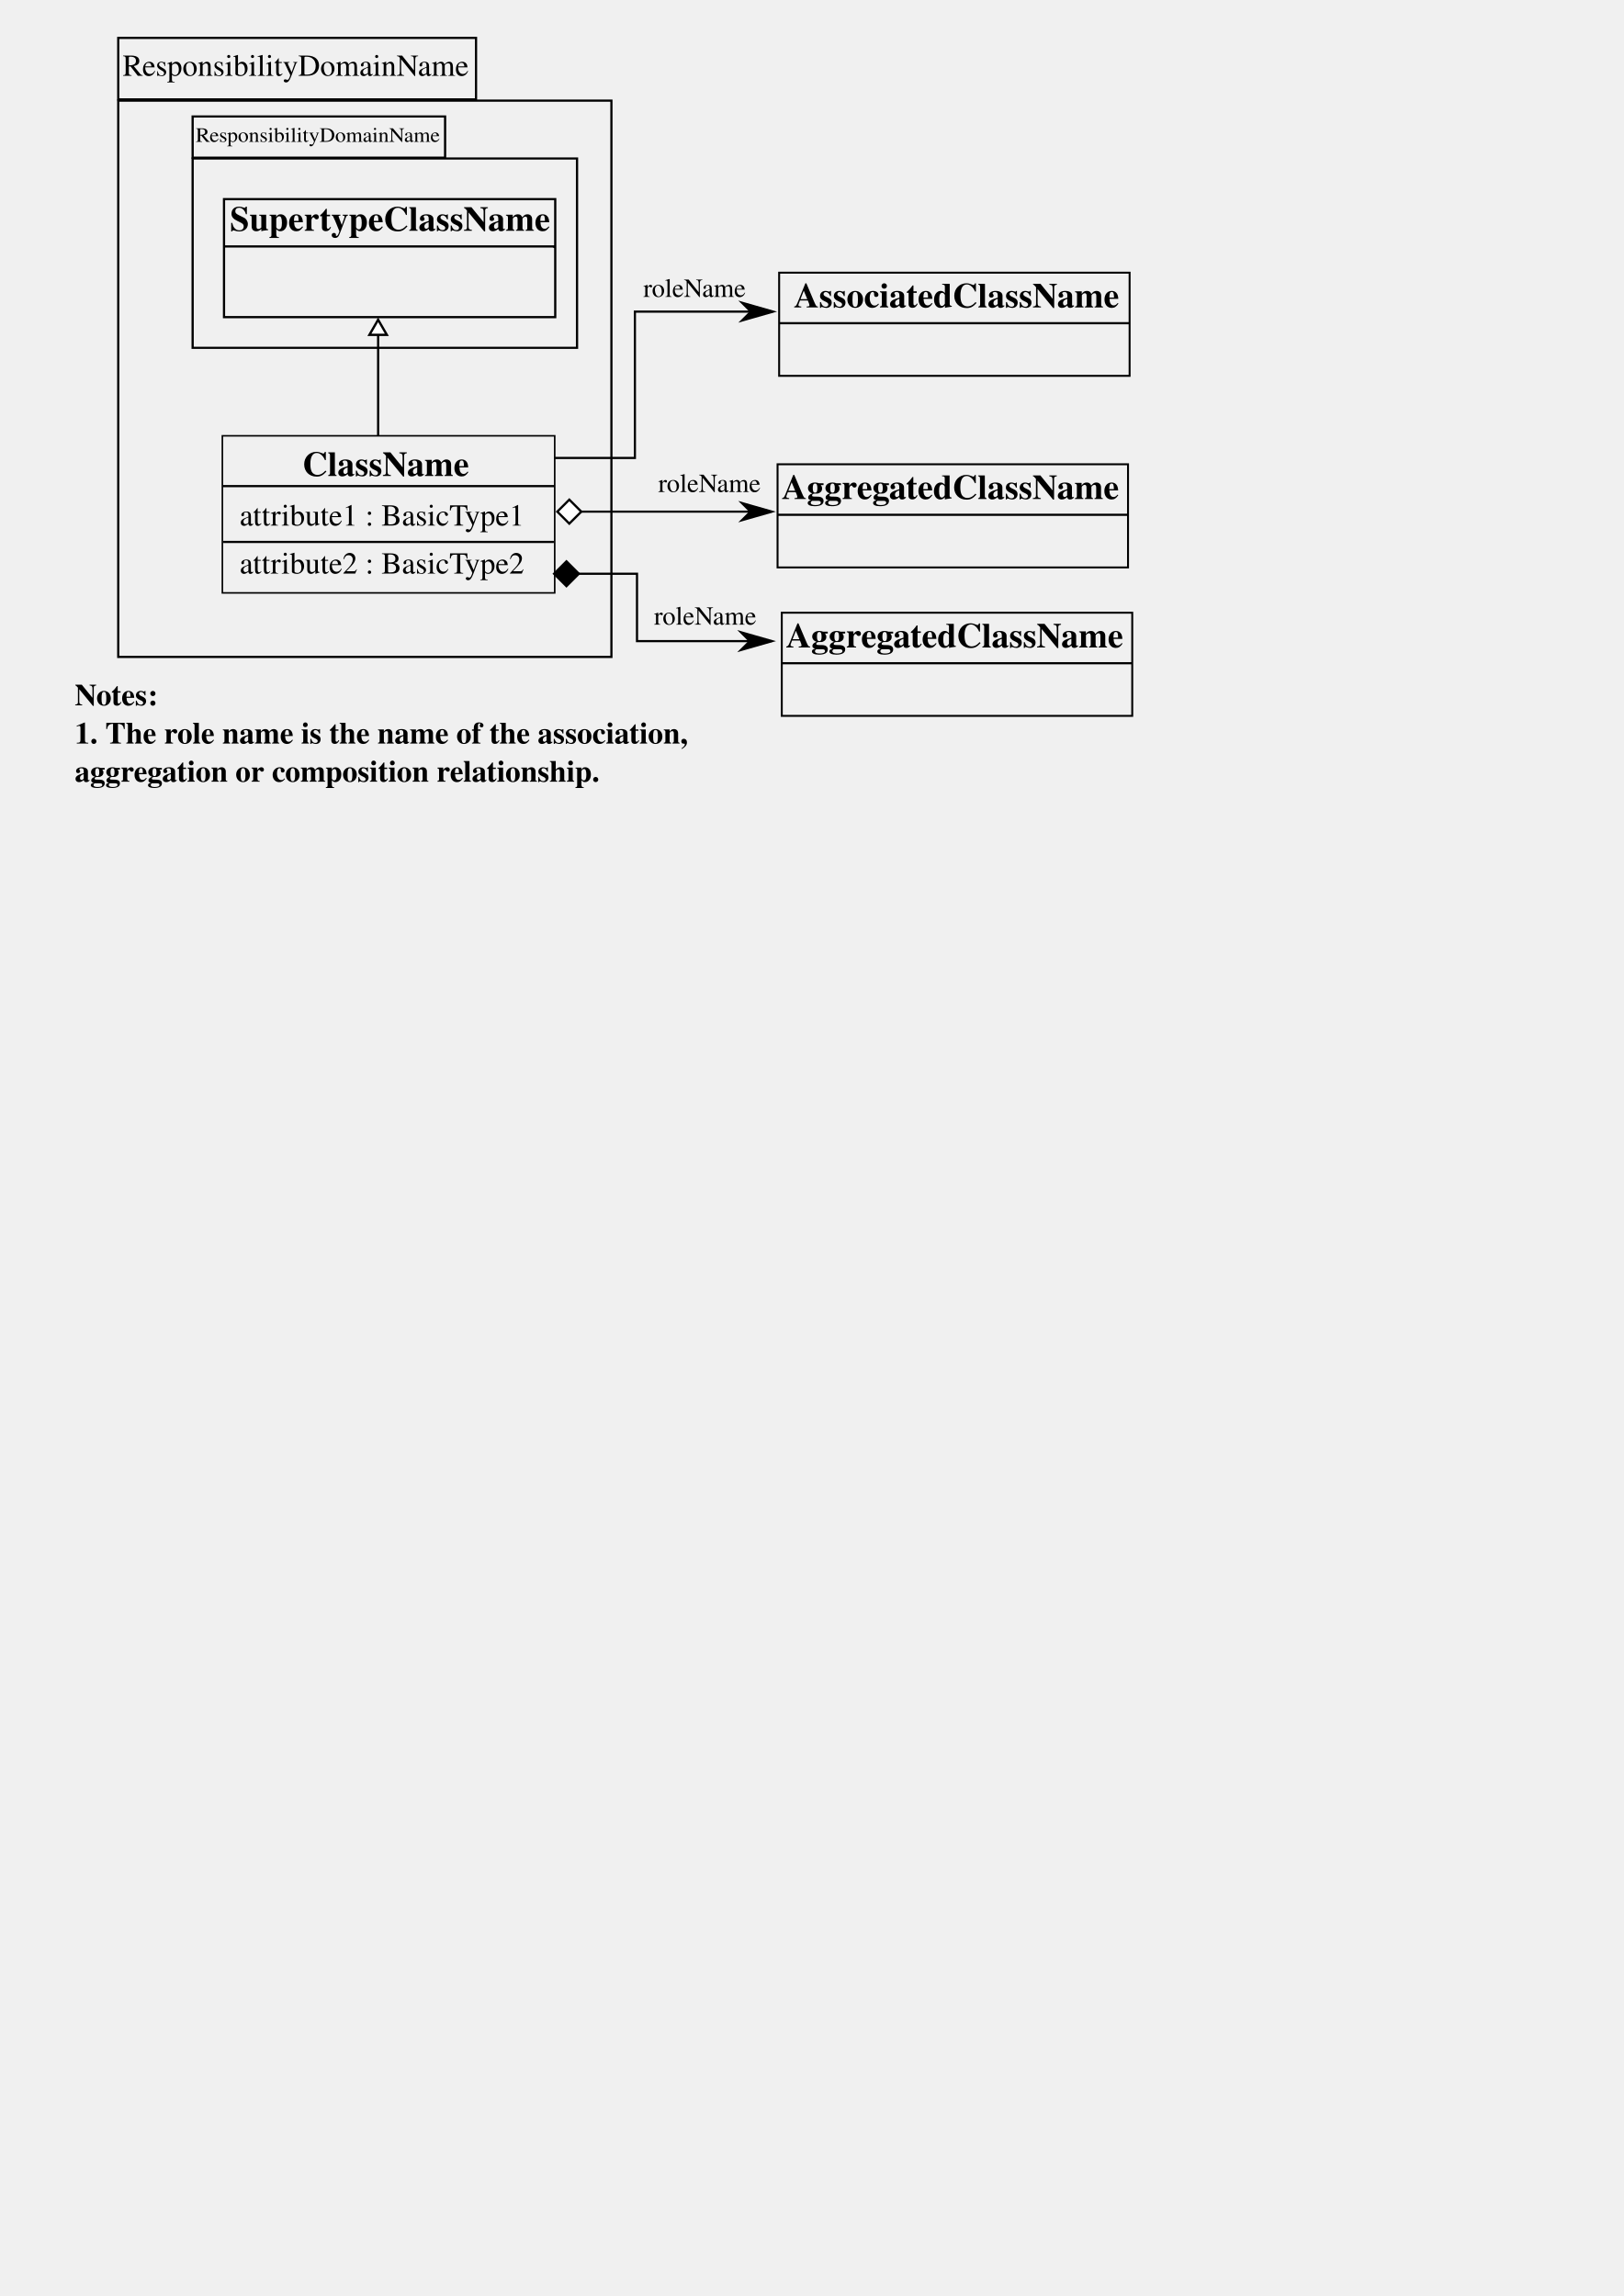
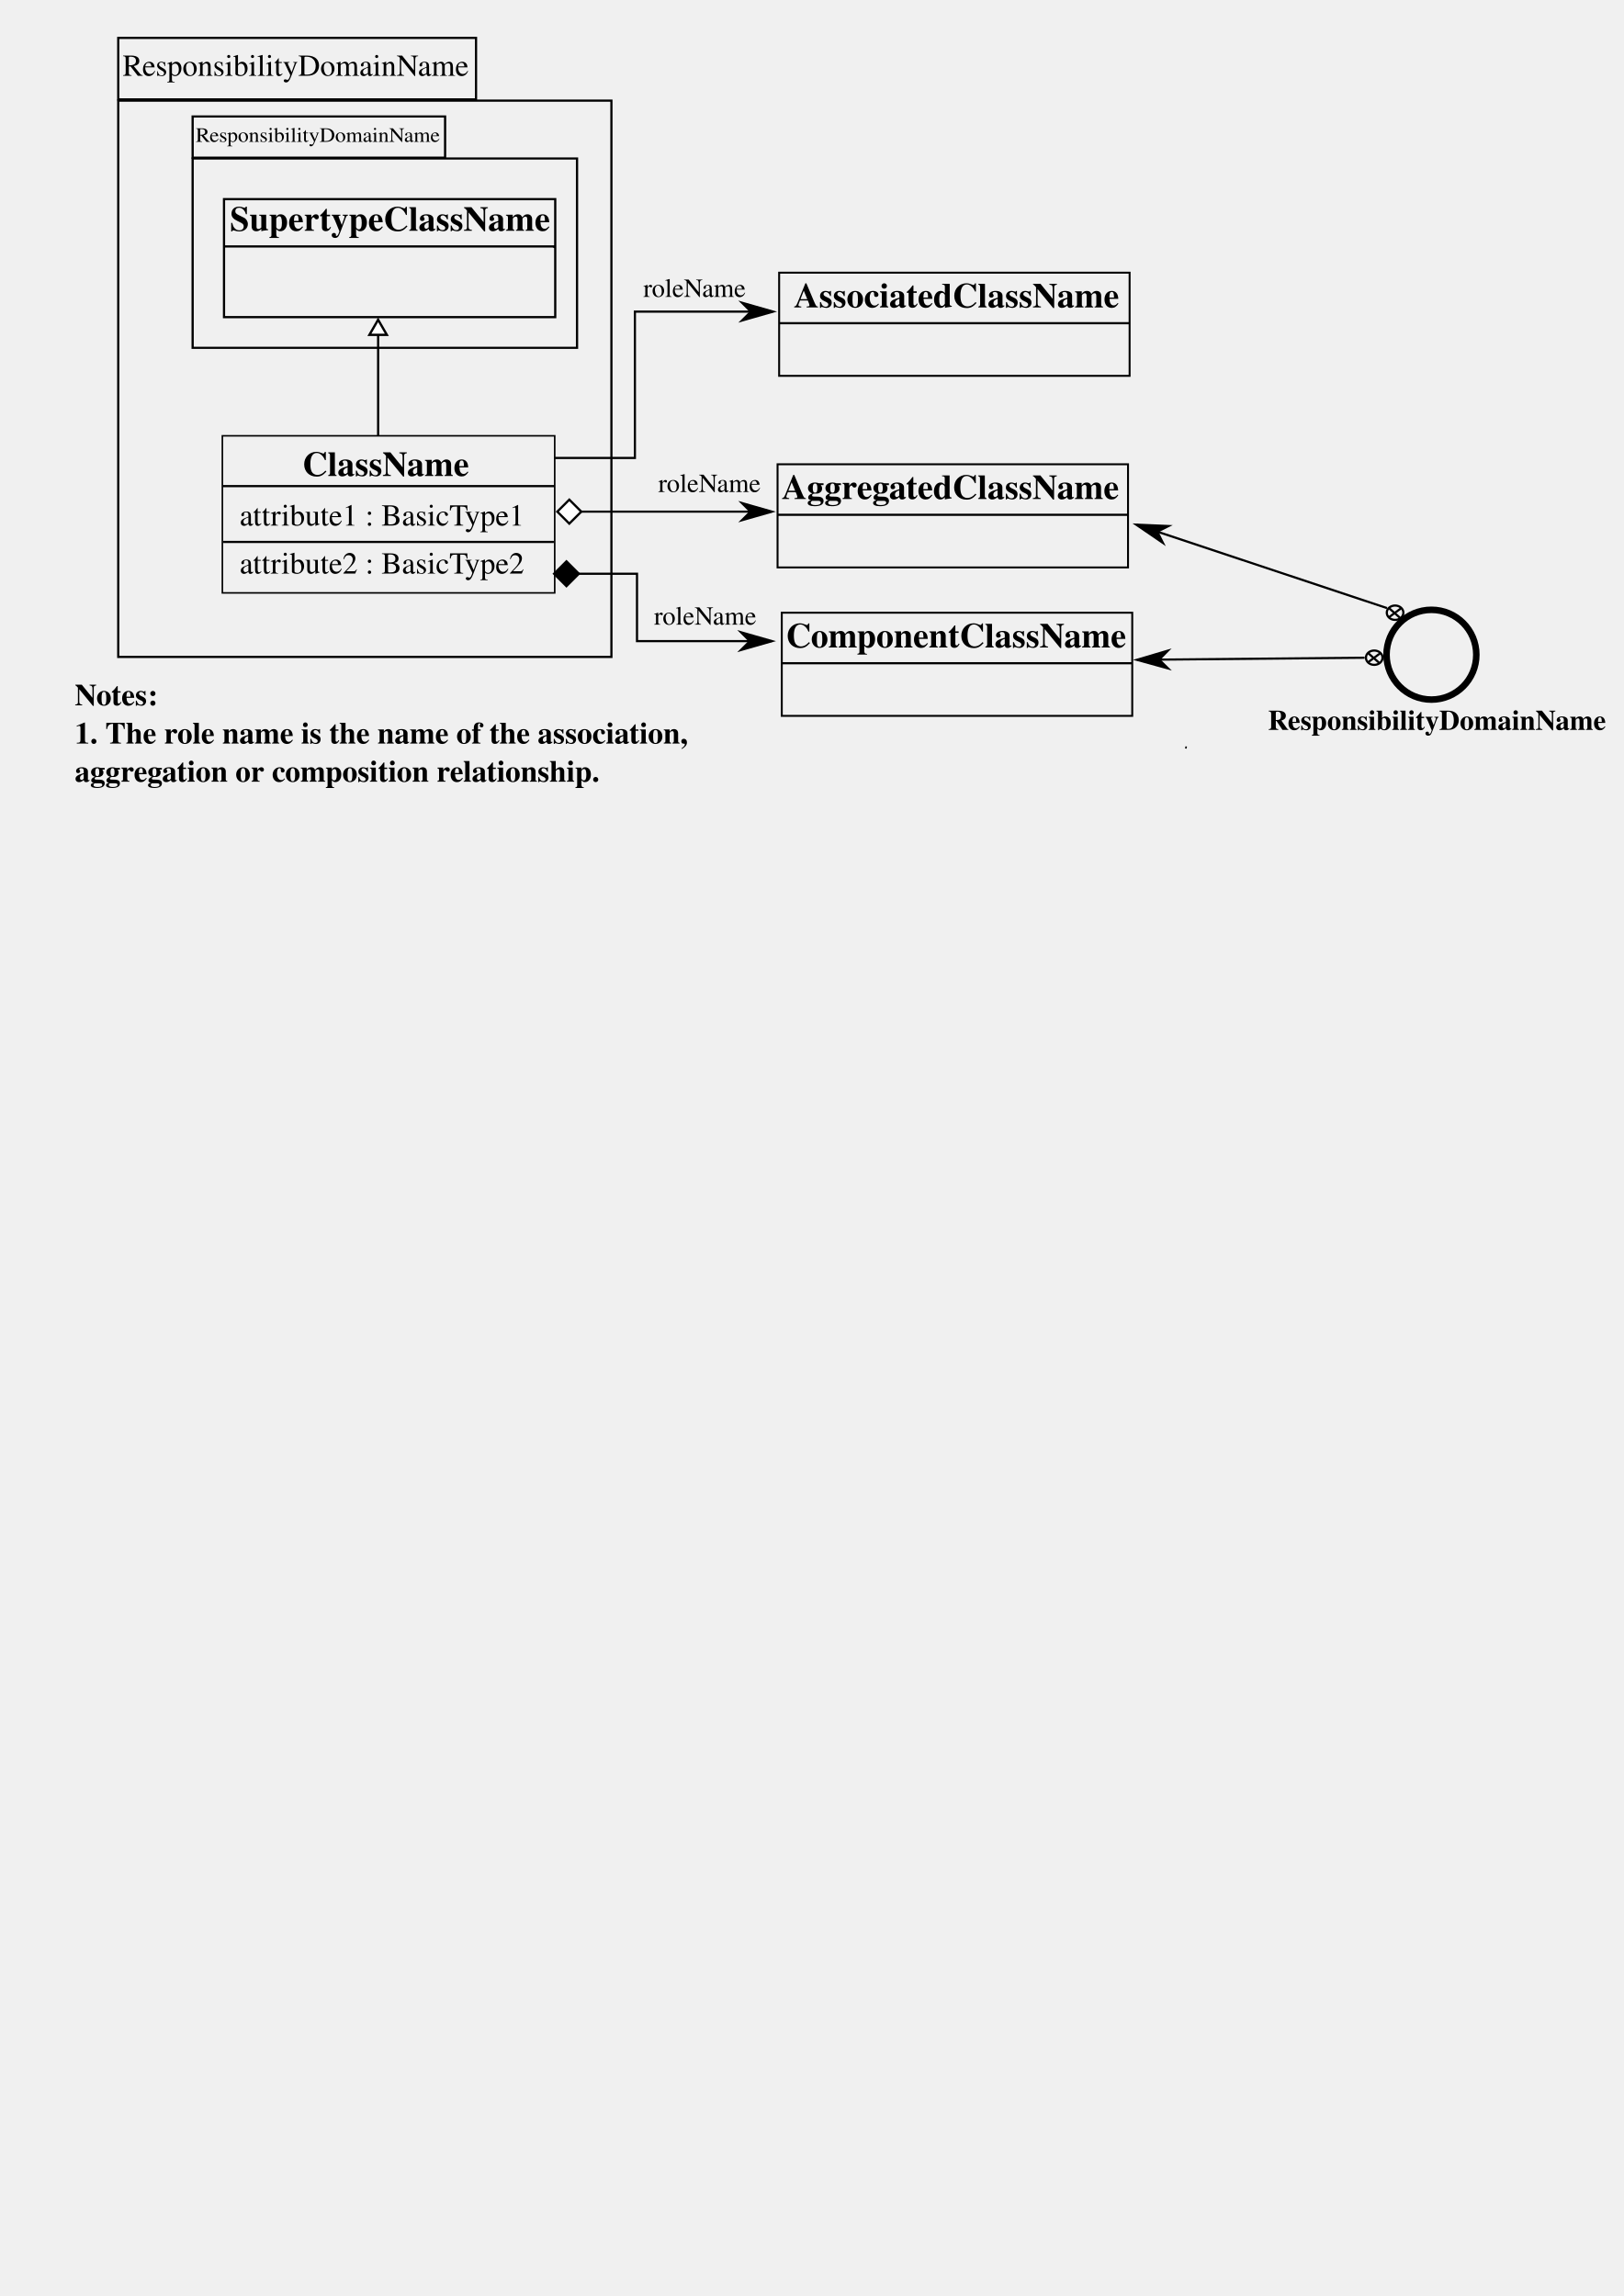
<svg xmlns="http://www.w3.org/2000/svg" xmlns:ns1="http://www.openswatchbook.org/uri/2009/osb" width="744.094" height="1052.362" id="svg12807" version="1.1">
  <defs id="defs12809">
    <marker orient="auto" refY="0.0" refX="0.0" id="Arrow1Lstart" style="overflow:visible">
      <path id="path4468" d="M 0.0,0.0 L 5.0,-5.0 L -12.5,0.0 L 5.0,5.0 L 0.0,0.0 z " style="fill-rule:evenodd;stroke:#000000;stroke-width:1.0pt;marker-start:none" transform="scale(0.8) translate(12.5,0)" />
    </marker>
    <marker orient="auto" refY="0.0" refX="0.0" id="EmptyDiamondL" style="overflow:visible">
      <path id="path4575" d="M 0,-7.071 L -7.071,0 L 0,7.071 L 7.071,0 L 0,-7.071 z " style="fill-rule:evenodd;fill:#FFFFFF;stroke:#000000;stroke-width:1.0pt;marker-start:none" transform="scale(0.8)" />
    </marker>
    <marker orient="auto" refY="0.0" refX="0.0" id="DiamondL" style="overflow:visible">
      <path id="path4548" d="M 0,-7.071 L -7.071,0 L 0,7.071 L 7.071,0 L 0,-7.071 z " style="fill-rule:evenodd;stroke:#000000;stroke-width:1.0pt;marker-start:none" transform="scale(0.8)" />
    </marker>
    <marker orient="auto" refY="0.0" refX="0.0" id="Arrow1Lend" style="overflow:visible;">
      <path id="path4471" d="M 0.0,0.0 L 5.0,-5.0 L -12.5,0.0 L 5.0,5.0 L 0.0,0.0 z " style="fill-rule:evenodd;stroke:#000000;stroke-width:1.0pt;marker-start:none;" transform="scale(0.8) rotate(180) translate(12.5,0)" />
    </marker>
    <marker orient="auto" refY="0.0" refX="0.0" id="EmptyTriangleOutL" style="overflow:visible">
      <path id="path4629" d="M 5.77,0.0 L -2.88,5.0 L -2.88,-5.0 L 5.77,0.0 z " style="fill-rule:evenodd;fill:#FFFFFF;stroke:#000000;stroke-width:1.0pt;marker-start:none" transform="scale(0.8) translate(-6,0)" />
    </marker>
    <linearGradient id="linearGradient13325" ns1:paint="solid">
      <stop style="stop-color:#000000;stop-opacity:1;" offset="0" id="stop13327" />
    </linearGradient>
  </defs>
  <g id="layer1">
    <g id="g13821" transform="translate(6.272628,27.50306)">
      <g id="g13363">
        <rect style="fill:none;stroke:#000000;stroke-width:0.718;stroke-linejoin:miter;stroke-miterlimit:4;stroke-opacity:1;stroke-dasharray:none;stroke-dashoffset:0" id="rect12815" width="152.304" height="72" x="95.631" y="172.248" />
        <text xml:space="preserve" style="font-size:16px;font-style:normal;font-weight:bold;line-height:125%;letter-spacing:0px;word-spacing:0px;fill:#000000;fill-opacity:1;stroke:none;font-family:Nimbus Roman No9 L;-inkscape-font-specification:Sans" x="132.343" y="190.648" id="text13331">
          <tspan id="tspan13333" x="132.343" y="190.648">ClassName</tspan>
        </text>
        <text xml:space="preserve" style="font-size:14px;font-style:normal;font-weight:normal;line-height:125%;letter-spacing:0px;word-spacing:0px;fill:#000000;fill-opacity:1;stroke:none;font-family:Nimbus Roman No9 L;-inkscape-font-specification:Sans" x="103.55" y="213.386" id="text13335">
          <tspan id="tspan13337" x="103.55" y="213.386">attribute1 : BasicType1</tspan>
        </text>
        <text xml:space="preserve" style="font-size:14px;font-style:normal;font-weight:normal;line-height:125%;letter-spacing:0px;word-spacing:0px;fill:#000000;fill-opacity:1;stroke:none;font-family:Nimbus Roman No9 L;-inkscape-font-specification:Sans" x="103.55" y="235.392" id="text13339">
          <tspan id="tspan13341" x="103.55" y="235.392">attribute2 : BasicType2</tspan>
        </text>
        <path style="fill:none;stroke:#000000;stroke-width:1px;stroke-linecap:butt;stroke-linejoin:miter;stroke-opacity:1" d="m 95.703,195.303 152.169,0" id="path13343" />
        <path style="fill:none;stroke:#000000;stroke-width:1px;stroke-linecap:butt;stroke-linejoin:miter;stroke-opacity:1" d="m 96.044,220.892 151.487,0" id="path13345" />
      </g>
    </g>
    <g id="g13814" transform="translate(6.272628,27.50306)">
      <g transform="translate(0,-37.53046)" id="g13357">
        <rect style="fill:none;stroke:#000000;stroke-width:1.017;stroke-linejoin:miter;stroke-miterlimit:4;stroke-opacity:1;stroke-dasharray:none;stroke-dashoffset:0" id="rect13347" width="151.792" height="54.078" x="96.385" y="101.306" />
        <text xml:space="preserve" style="font-size:14px;font-style:normal;font-weight:bold;line-height:125%;letter-spacing:0px;word-spacing:0px;fill:#000000;fill-opacity:1;stroke:none;font-family:Nimbus Roman No9 L;-inkscape-font-specification:Sans Bold" x="99.115" y="115.807" id="text13351">
          <tspan id="tspan13353" x="99.115" y="115.807" style="font-size:16px">SupertypeClassName</tspan>
        </text>
        <path style="fill:none;stroke:#000000;stroke-width:1px;stroke-linecap:butt;stroke-linejoin:miter;stroke-opacity:1" d="m 96.214,122.972 151.487,0 -0.182,0.679" id="path13355" />
      </g>
    </g>
    <path style="fill:none;stroke:#000000;stroke-width:1px;stroke-linecap:butt;stroke-linejoin:miter;stroke-opacity:1;marker-end:url(#EmptyTriangleOutL)" d="m 173.283,199.776 0,-53.396" id="path13374" />
    <flowRoot xml:space="preserve" id="flowRoot13560" style="font-size:14px;font-style:normal;font-weight:bold;line-height:125%;letter-spacing:0px;word-spacing:0px;fill:#000000;fill-opacity:1;stroke:none;font-family:Nimbus Roman No9 L;-inkscape-font-specification:Sans Bold" transform="translate(6.272628,27.50306)">
      <flowRegion id="flowRegion13562">
        <rect id="rect13564" width="203.137" height="52.111" x="327.142" y="155.376" />
      </flowRegion>
      <flowPara id="flowPara13566" />
    </flowRoot>
    <g id="g13576" transform="translate(56.45365,2.412549)">
      <rect y="122.566" x="300.604" height="47.286" width="160.607" id="rect13568" style="fill:none;stroke:#000000;stroke-width:0.889;stroke-linejoin:miter;stroke-miterlimit:4;stroke-opacity:1;stroke-dasharray:none;stroke-dashoffset:0" />
      <text id="text13570" y="138.489" x="307.359" style="font-size:16px;font-style:normal;font-weight:bold;line-height:125%;letter-spacing:0px;word-spacing:0px;fill:#000000;fill-opacity:1;stroke:none;font-family:Nimbus Roman No9 L;-inkscape-font-specification:Sans Bold" xml:space="preserve">
        <tspan y="138.489" x="307.359" id="tspan13572">AssociatedClassName</tspan>
      </text>
      <path id="path13574" d="m 300.604,145.726 160.676,0" style="fill:none;stroke:#000000;stroke-width:1px;stroke-linecap:butt;stroke-linejoin:miter;stroke-opacity:1" />
    </g>
    <path style="fill:none;stroke:#000000;stroke-width:1px;stroke-linecap:butt;stroke-linejoin:miter;stroke-opacity:1;marker-end:url(#Arrow1Lend)" d="m 254.283,209.9 36.671,0 0,-67.069 63.209,0" id="path13582" />
    <text xml:space="preserve" style="font-size:14px;font-style:normal;font-weight:bold;line-height:125%;letter-spacing:0px;word-spacing:0px;fill:#000000;fill-opacity:1;stroke:none;font-family:Nimbus Roman No9 L;-inkscape-font-specification:Sans Bold" x="294.814" y="136.076" id="text13770">
      <tspan id="tspan13772" x="294.814" y="136.076" style="font-size:12px;font-weight:normal;-inkscape-font-specification:Nimbus Roman No9 L">roleName</tspan>
    </text>
    <g id="g13808" transform="translate(5.790118,31.36314)">
      <rect y="181.432" x="350.543" height="47.286" width="160.607" id="rect13568-4" style="fill:none;stroke:#000000;stroke-width:0.889;stroke-linejoin:miter;stroke-miterlimit:4;stroke-opacity:1;stroke-dasharray:none;stroke-dashoffset:0" />
      <text id="text13570-5" y="197.355" x="352.473" style="font-size:16px;font-style:normal;font-weight:bold;line-height:125%;letter-spacing:0px;word-spacing:0px;fill:#000000;fill-opacity:1;stroke:none;font-family:Nimbus Roman No9 L;-inkscape-font-specification:Sans Bold" xml:space="preserve">
        <tspan y="197.355" x="352.473" id="tspan13572-4">AggregatedClassName</tspan>
      </text>
      <path id="path13574-2" d="m 350.543,204.592 160.676,0" style="fill:none;stroke:#000000;stroke-width:1px;stroke-linecap:butt;stroke-linejoin:miter;stroke-opacity:1" />
    </g>
    <path style="fill:none;stroke:#000000;stroke-width:0.971px;stroke-linecap:butt;stroke-linejoin:miter;stroke-opacity:1;marker-start:url(#EmptyDiamondL);marker-end:url(#Arrow1Lend)" d="m 260.895,234.508 92.785,0" id="path13833" />
-     <g transform="translate(7.720154,99.39703)" id="g13808-4">
-       <rect y="181.432" x="350.543" height="47.286" width="160.607" id="rect13568-4-9" style="fill:none;stroke:#000000;stroke-width:0.889;stroke-linejoin:miter;stroke-miterlimit:4;stroke-opacity:1;stroke-dasharray:none;stroke-dashoffset:0" />
-       <text id="text13570-5-9" y="197.355" x="352.473" style="font-size:16px;font-style:normal;font-weight:bold;line-height:125%;letter-spacing:0px;word-spacing:0px;fill:#000000;fill-opacity:1;stroke:none;font-family:Nimbus Roman No9 L;-inkscape-font-specification:Sans Bold" xml:space="preserve">
-         <tspan y="197.355" x="352.473" id="tspan13572-4-9">AggregatedClassName</tspan>
-       </text>
-       <path id="path13574-2-4" d="m 350.543,204.592 160.676,0" style="fill:none;stroke:#000000;stroke-width:1px;stroke-linecap:butt;stroke-linejoin:miter;stroke-opacity:1" />
-     </g>
+     <rect style="fill:none;stroke:#000000;stroke-width:0.889;stroke-linejoin:miter;stroke-miterlimit:4;stroke-opacity:1;stroke-dasharray:none;stroke-dashoffset:0" id="rect13568-4-9" width="160.607" height="47.286" x="358.264" y="280.829" />
+     <text xml:space="preserve" style="font-size:16px;font-style:normal;font-weight:bold;line-height:125%;letter-spacing:0px;word-spacing:0px;fill:#000000;fill-opacity:1;stroke:none;font-family:Nimbus Roman No9 L;-inkscape-font-specification:Sans Bold" x="360.194" y="296.752" id="text13570-5-9">
+       <tspan id="tspan13572-4-9" x="360.194" y="296.752">ComponentClassName</tspan>
+     </text>
+     <path style="fill:none;stroke:#000000;stroke-width:1px;stroke-linecap:butt;stroke-linejoin:miter;stroke-opacity:1" d="m 358.264,303.989 160.676,0" id="path13574-2-4" />
    <path style="fill:none;stroke:#000000;stroke-width:1px;stroke-linecap:butt;stroke-linejoin:miter;stroke-opacity:1;marker-start:url(#DiamondL);marker-end:url(#Arrow1Lend)" d="m 259.59,262.976 32.328,0 0,30.881 61.761,0" id="path14985" />
    <text xml:space="preserve" style="font-size:14px;font-style:normal;font-weight:bold;line-height:125%;letter-spacing:0px;word-spacing:0px;fill:#000000;fill-opacity:1;stroke:none;font-family:Nimbus Roman No9 L;-inkscape-font-specification:Sans Bold" x="301.649" y="225.512" id="text13770-9">
      <tspan id="tspan13772-8" x="301.649" y="225.512" style="font-size:12px;font-weight:normal;-inkscape-font-specification:Nimbus Roman No9 L">roleName</tspan>
    </text>
    <text xml:space="preserve" style="font-size:14px;font-style:normal;font-weight:bold;line-height:125%;letter-spacing:0px;word-spacing:0px;fill:#000000;fill-opacity:1;stroke:none;font-family:Nimbus Roman No9 L;-inkscape-font-specification:Sans Bold" x="299.719" y="286.308" id="text13770-9-1">
      <tspan id="tspan13772-8-6" x="299.719" y="286.308" style="font-size:12px;font-weight:normal;-inkscape-font-specification:Nimbus Roman No9 L">roleName</tspan>
    </text>
    <text xml:space="preserve" style="font-size:14px;font-style:normal;font-weight:bold;line-height:125%;letter-spacing:0px;word-spacing:0px;fill:#000000;fill-opacity:1;stroke:none;font-family:Nimbus Roman No9 L;-inkscape-font-specification:Sans Bold" x="34.258" y="323.29" id="text15601">
      <tspan id="tspan15603" x="34.258" y="323.29">Notes: </tspan>
      <tspan x="34.258" y="340.79" id="tspan15605">1. The role name is the name of the association,</tspan>
      <tspan x="34.258" y="358.29" id="tspan15607">aggregation or composition relationship.</tspan>
    </text>
    <g id="g23692" transform="matrix(0.7055788,0,0,0.6699661,-30.63547,59.84594)">
      <rect y="19.103" x="168.537" height="129.526" width="249.657" id="rect20967" style="fill:none;stroke:#000000;stroke-width:1.454;stroke-linejoin:miter;stroke-miterlimit:4;stroke-opacity:1;stroke-dasharray:none;stroke-dashoffset:0" />
      <rect y="-9.649" x="168.537" height="28.183" width="163.971" id="rect20969" style="fill:none;stroke:#000000;stroke-width:1.454;stroke-linejoin:miter;stroke-miterlimit:4;stroke-opacity:1;stroke-dasharray:none;stroke-dashoffset:0" />
      <text id="text20971" y="7.716" x="170.53" style="font-size:16px;font-style:italic;font-weight:bold;line-height:125%;letter-spacing:0px;word-spacing:0px;fill:#000000;fill-opacity:1;stroke:none;font-family:Nimbus Roman No9 L;-inkscape-font-specification:Sans Bold" xml:space="preserve">
        <tspan style="font-size:14px;font-style:normal;font-weight:normal;-inkscape-font-specification:Nimbus Roman No9 L" y="7.716" x="170.53" id="tspan20973">ResponsibilityDomainName</tspan>
      </text>
    </g>
    <rect style="fill:none;stroke:#000000;stroke-width:1;stroke-linejoin:miter;stroke-miterlimit:4;stroke-opacity:1;stroke-dasharray:none;stroke-dashoffset:0" id="rect20967-2" width="226.014" height="254.978" x="54.182" y="46.123" />
    <rect style="fill:none;stroke:#000000;stroke-width:1;stroke-linejoin:miter;stroke-miterlimit:4;stroke-opacity:1;stroke-dasharray:none;stroke-dashoffset:0" id="rect20969-4" width="163.971" height="28.183" x="54.182" y="17.371" />
    <text xml:space="preserve" style="font-size:16px;font-style:italic;font-weight:bold;line-height:125%;letter-spacing:0px;word-spacing:0px;fill:#000000;fill-opacity:1;stroke:none;font-family:Nimbus Roman No9 L;-inkscape-font-specification:Sans Bold" x="56.175" y="34.736" id="text20971-9">
      <tspan id="tspan20973-0" x="56.175" y="34.736" style="font-size:14px;font-style:normal;font-weight:normal;-inkscape-font-specification:Nimbus Roman No9 L">ResponsibilityDomainName</tspan>
    </text>
+     <g id="g11413" transform="matrix(0.7229312,0,0,0.7229312,40.2023,-52.7311)">
+       <text id="text4370" y="535.692" x="748.157" style="font-size:18px;font-style:normal;font-weight:bold;line-height:125%;letter-spacing:0px;word-spacing:0px;fill:#000000;fill-opacity:1;stroke:none;font-family:Nimbus Roman No9 L;-inkscape-font-specification:Nimbus Roman No9 L Bold" xml:space="preserve">
+         <tspan y="535.692" x="748.157" id="tspan4372">ResponsibilityDomainName</tspan>
+       </text>
+       <path transform="matrix(0.8235498,0,0,0.8235498,441.9397,354.5048)" d="m 532.206,162.132 c 0,19.086 -15.472,34.558 -34.558,34.558 -19.086,0 -34.558,-15.472 -34.558,-34.558 0,-19.086 15.472,-34.558 34.558,-34.558 19.086,0 34.558,15.472 34.558,34.558 z" id="path4374" style="fill:none;stroke:#000000;stroke-width:5.039;stroke-miterlimit:4;stroke-opacity:1;stroke-dasharray:none" />
+     </g>
+     <g id="g23807" transform="translate(-26.53804,26.05553)">
+       <g id="g20932" transform="matrix(0.7229312,0,0,0.7229312,576.1475,-109.1934)">
+         <path style="fill:none;stroke:#000000;stroke-width:1.383;stroke-linejoin:miter;stroke-miterlimit:4;stroke-opacity:1;stroke-dasharray:none;stroke-dashoffset:0" id="path20926" d="m 116.146,223.714 c 0,2.516 -2.358,4.555 -5.266,4.555 -2.909,0 -5.266,-2.039 -5.266,-4.555 0,-2.516 2.358,-4.555 5.266,-4.555 2.909,0 5.266,2.039 5.266,4.555 z" transform="translate(0,308.2677)" />
+         <path style="fill:none;stroke:#000000;stroke-width:1.383px;stroke-linecap:butt;stroke-linejoin:miter;stroke-opacity:1" d="m 106.752,220.583 7.117,6.263" id="path20928" transform="translate(0,308.2677)" />
+         <path style="fill:none;stroke:#000000;stroke-width:1.383px;stroke-linecap:butt;stroke-linejoin:miter;stroke-opacity:1" d="m 107.037,226.561 7.686,-5.693" id="path20930" transform="translate(0,308.2677)" />
+       </g>
+     </g>
+     <g id="g23783">
+       <flowRoot style="fill:black;stroke:none;stroke-opacity:1;stroke-width:1px;stroke-linejoin:miter;stroke-linecap:butt;fill-opacity:1;font-family:Nimbus Roman No9 L;font-style:normal;font-weight:bold;font-size:16px;-inkscape-font-specification:Sans;line-height:125%;letter-spacing:0px;word-spacing:0px" id="flowRoot23775" xml:space="preserve">
+         <flowRegion id="flowRegion23777">
+           <rect y="-17.845" x="322.799" height="113.39" width="256.695" id="rect23779" />
+         </flowRegion>
+         <flowPara id="flowPara23781" />
+       </flowRoot>
+     </g>
+     <g id="g23807-1" transform="translate(-16.98035,5.43602)">
+       <g id="g20932-2" transform="matrix(0.7229312,0,0,0.7229312,576.1475,-109.1934)">
+         <path style="fill:none;stroke:#000000;stroke-width:1.383;stroke-linejoin:miter;stroke-miterlimit:4;stroke-opacity:1;stroke-dasharray:none;stroke-dashoffset:0" id="path20926-0" d="m 116.146,223.714 c 0,2.516 -2.358,4.555 -5.266,4.555 -2.909,0 -5.266,-2.039 -5.266,-4.555 0,-2.516 2.358,-4.555 5.266,-4.555 2.909,0 5.266,2.039 5.266,4.555 z" transform="translate(0,308.2677)" />
+         <path style="fill:none;stroke:#000000;stroke-width:1.383px;stroke-linecap:butt;stroke-linejoin:miter;stroke-opacity:1" d="m 106.752,220.583 7.117,6.263" id="path20928-0" transform="translate(0,308.2677)" />
+         <path style="fill:none;stroke:#000000;stroke-width:1.383px;stroke-linecap:butt;stroke-linejoin:miter;stroke-opacity:1" d="m 107.037,226.561 7.686,-5.693" id="path20930-6" transform="translate(0,308.2677)" />
+       </g>
+     </g>
+     <path style="fill:none;stroke:#000000;stroke-width:1px;stroke-linecap:butt;stroke-linejoin:miter;stroke-opacity:1;marker-end:url(#Arrow1Lend)" d="m 625.357,301.46 -104.222,0.965" id="path23843" />
+     <path style="fill:none;stroke:#000000;stroke-width:1px;stroke-linecap:butt;stroke-linejoin:miter;stroke-opacity:1;marker-end:url(#Arrow1Lend)" d="M 635.629,278.723 520.82,240.51" id="path24955" />
+     <path style="fill:none;stroke:#000000;stroke-width:1px;stroke-linecap:butt;stroke-linejoin:miter;stroke-opacity:1" d="m 543.85,342.695 c -0.227,-0.057 -0.455,-0.114 -0.682,-0.171" id="path25147" />
  </g>
</svg>
